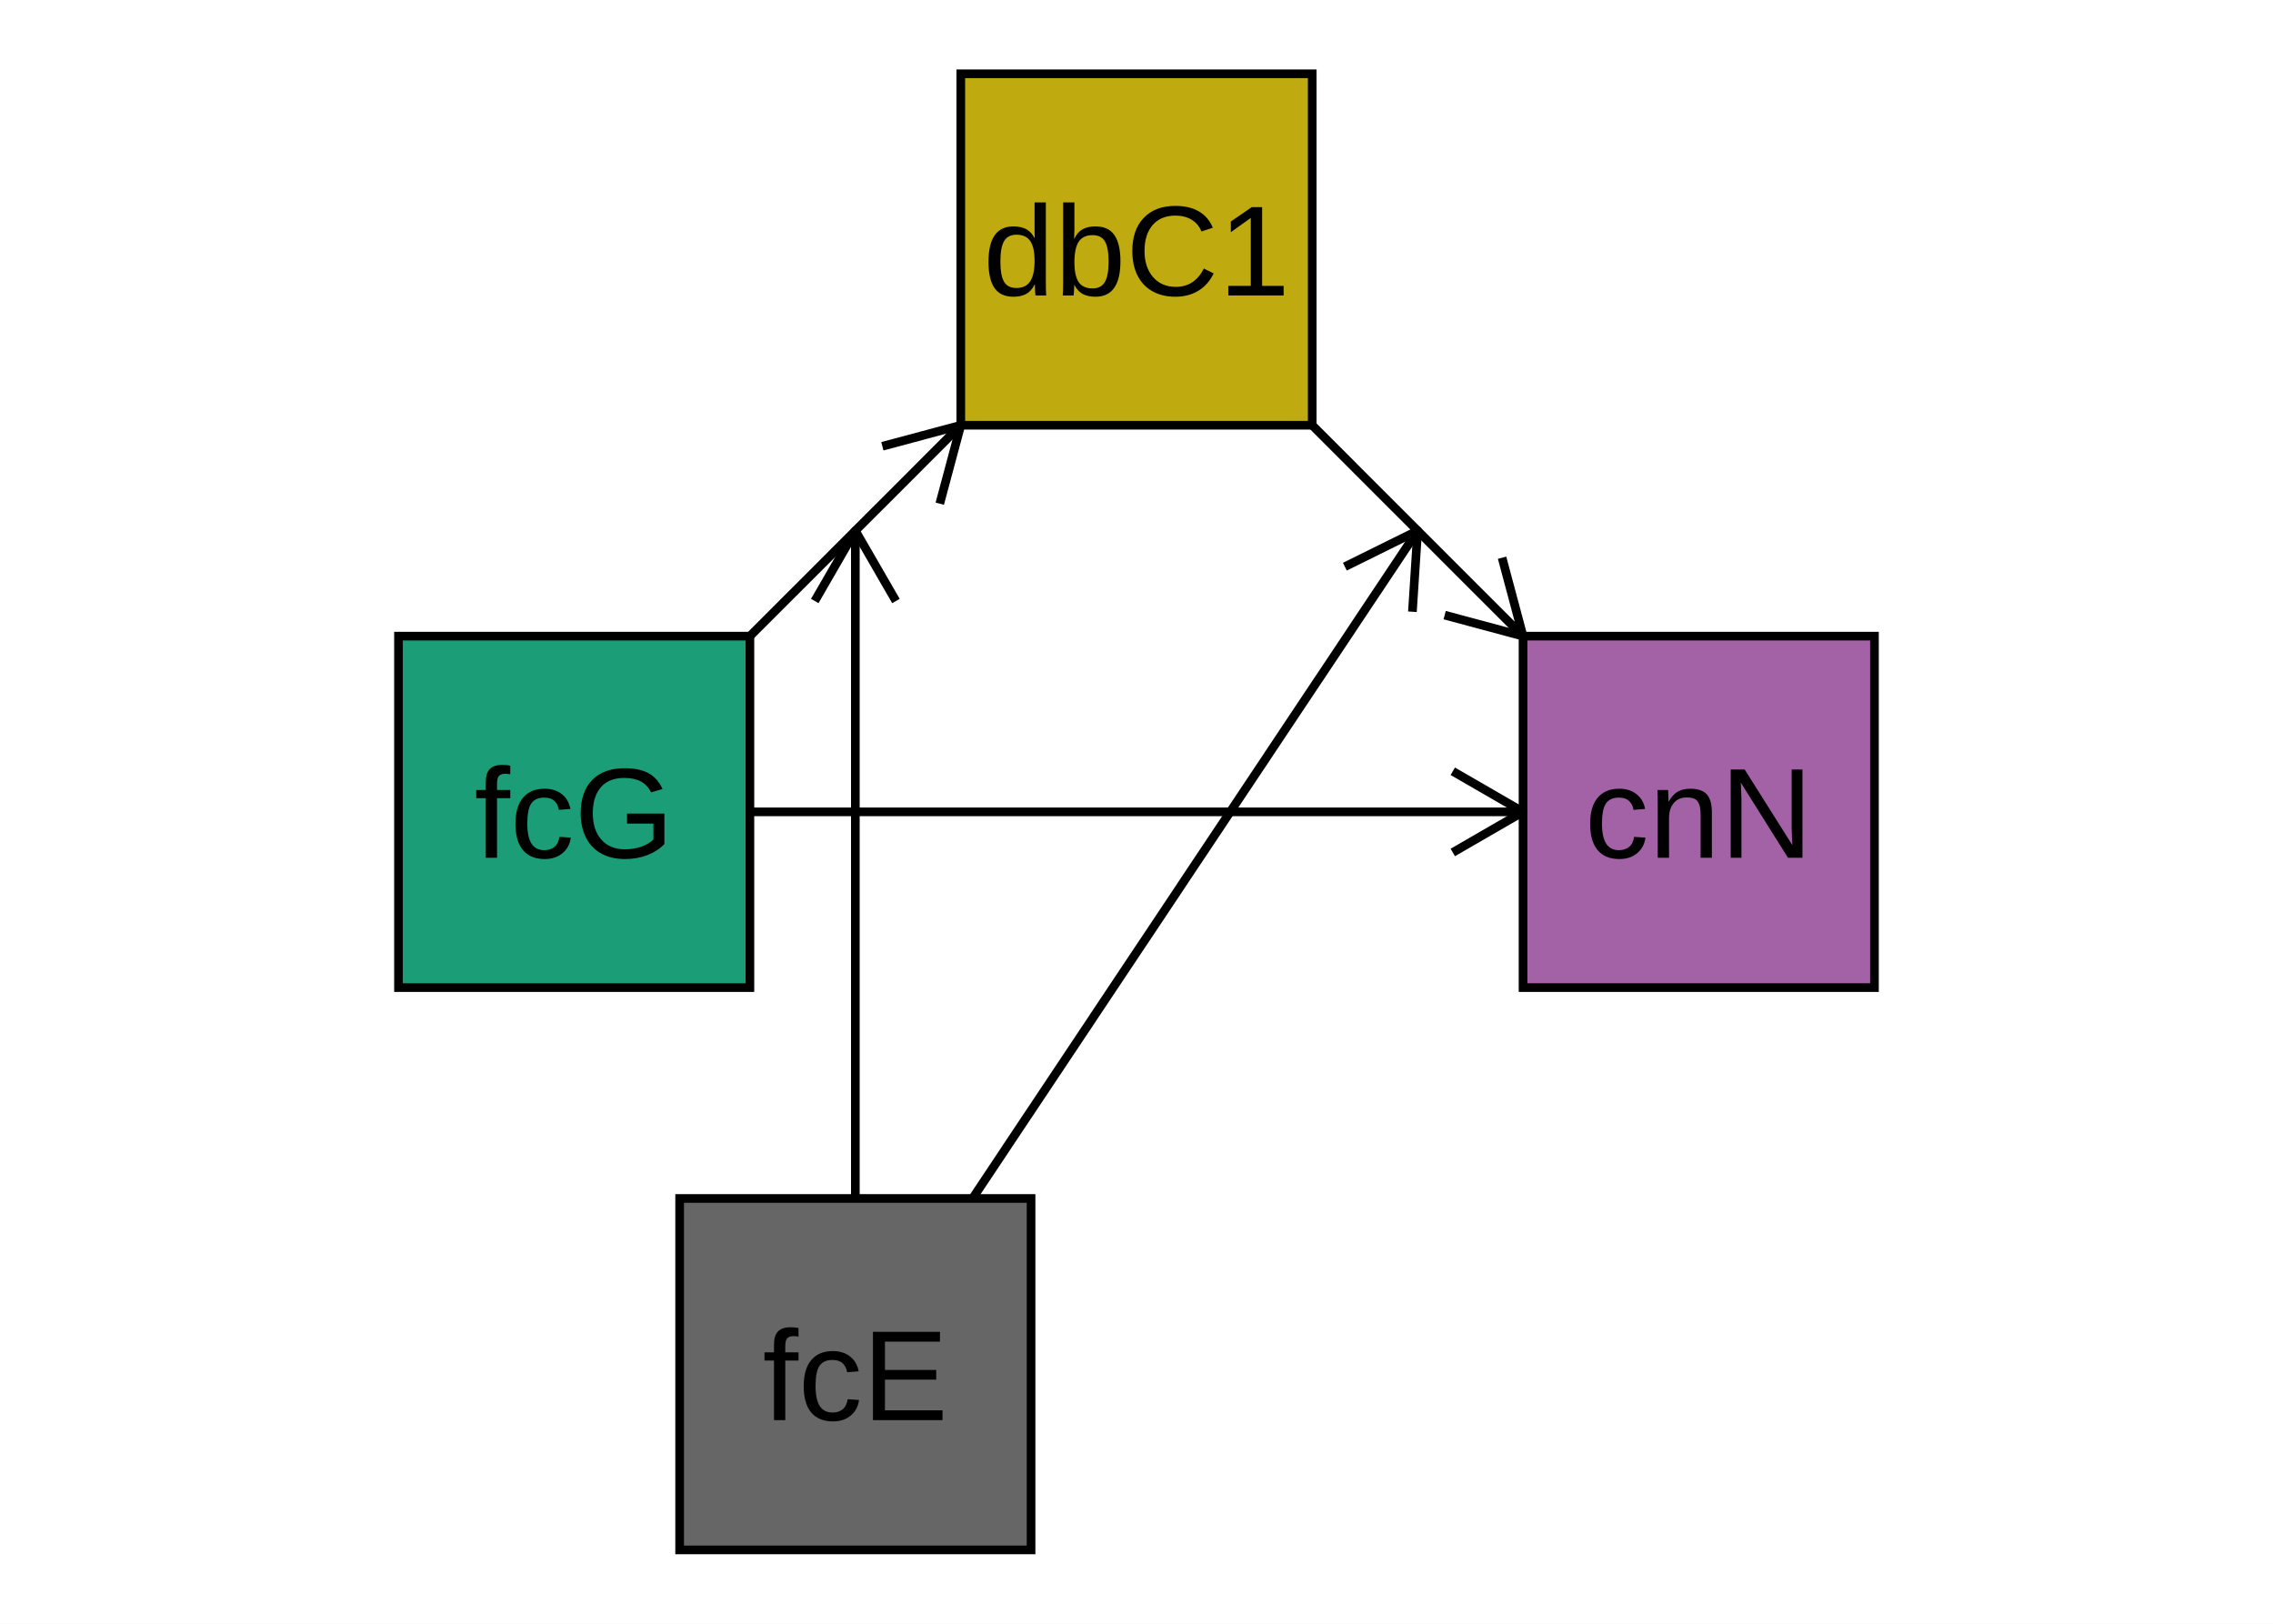
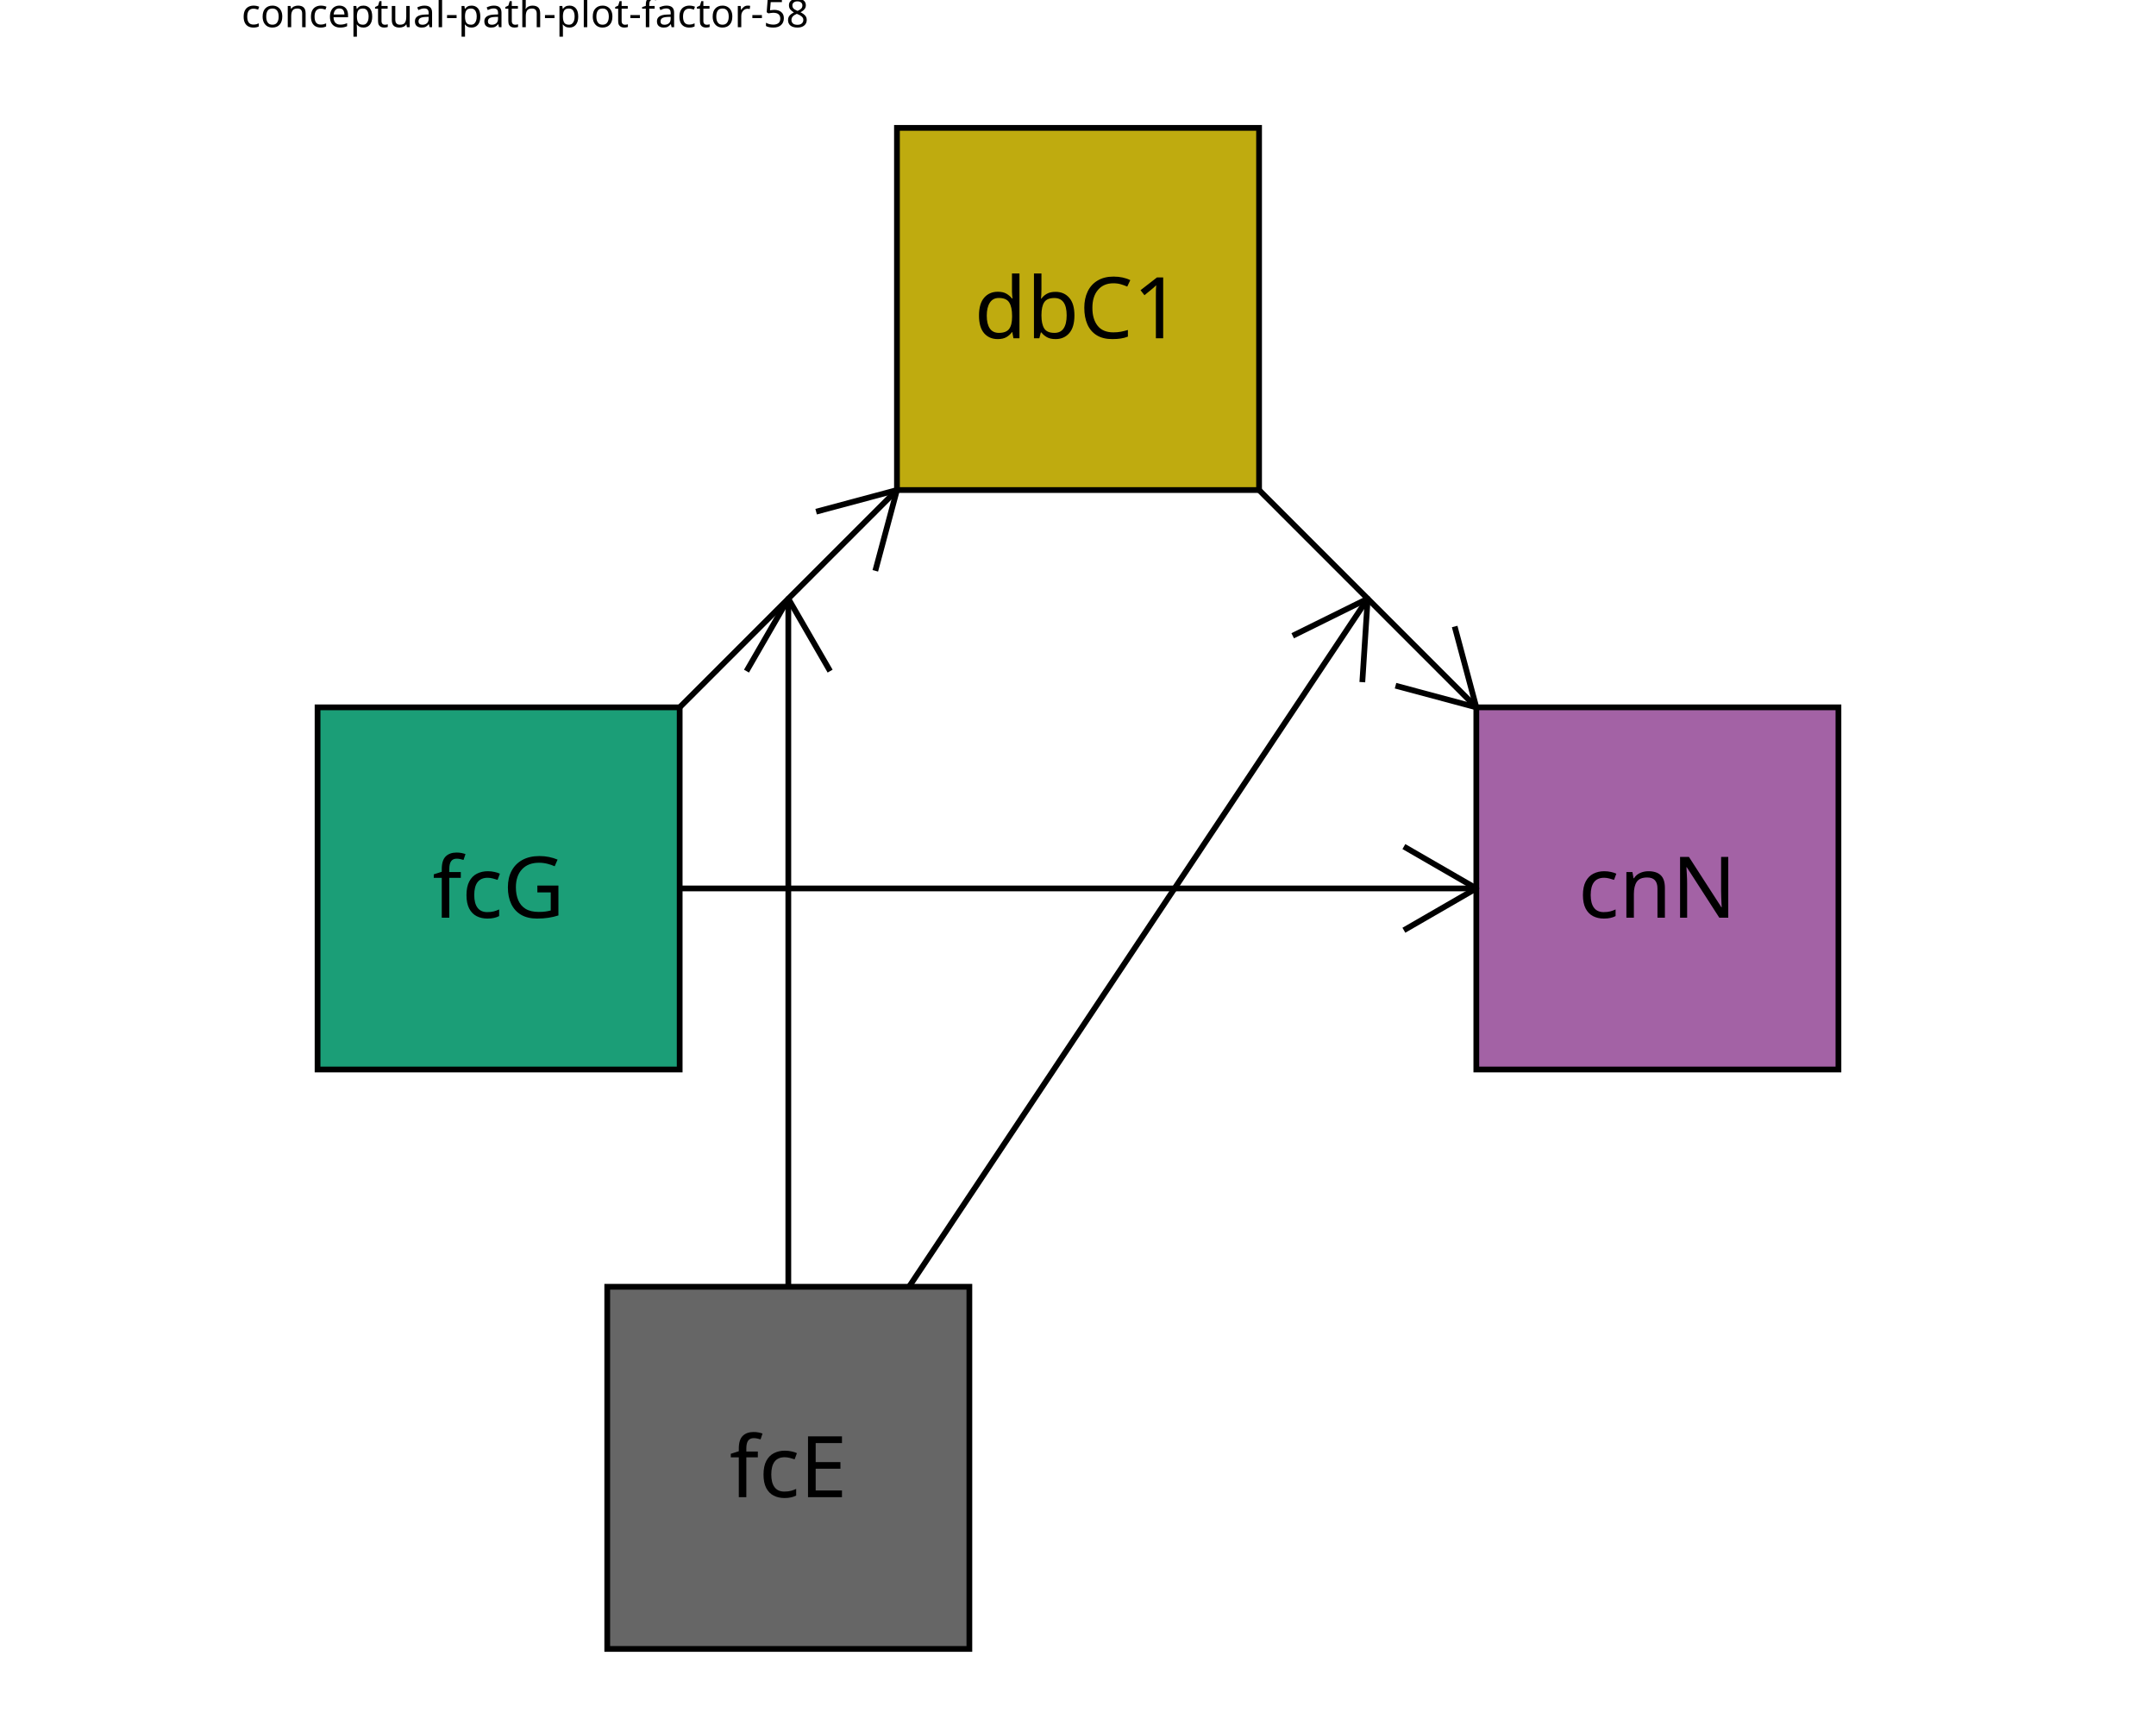
- <svg xmlns="http://www.w3.org/2000/svg" width="504.00pt" height="360.00pt" viewBox="0 0 504.00 360.00">
-   <g class="svglite">
-     <defs>
-       <style type="text/css">
+ <svg xmlns="http://www.w3.org/2000/svg" class="svglite" data-engine-version="2.0" width="720.00pt" height="576.00pt" viewBox="0 0 720.00 576.00">
+   <defs>
+     <style type="text/css">
    .svglite line, .svglite polyline, .svglite polygon, .svglite path, .svglite rect, .svglite circle {
      fill: none;
      stroke: #000000;
      stroke-linecap: round;
      stroke-linejoin: round;
      stroke-miterlimit: 10.00;
    }
-     .svglite text {
-       white-space: pre;
-     }
-     .svglite g.glyphgroup path {
-       fill: inherit;
-       stroke: none;
-     }
  </style>
-     </defs>
-     <rect width="100%" height="100%" style="stroke: none; fill: #FFFFFF;" />
-     <defs>
-       <clipPath id="cpMC4wMHw1MDQuMDB8MC4wMHwzNjAuMDA=">
-         <rect x="0.00" y="0.00" width="504.00" height="360.00" />
-       </clipPath>
-     </defs>
-     <g clip-path="url(#cpMC4wMHw1MDQuMDB8MC4wMHwzNjAuMDA=)">
+   </defs>
+   <rect width="100%" height="100%" style="stroke: none; fill: #FFFFFF;" />
+   <defs>
+     <clipPath id="cpMC4wMHw3MjAuMDB8MC4wMHw1NzYuMDA=">
+       <rect x="0.00" y="0.00" width="720.00" height="576.00" />
+     </clipPath>
+   </defs>
+   <g clip-path="url(#cpMC4wMHw3MjAuMDB8MC4wMHw1NzYuMDA=)">
</g>
-     <defs>
-       <clipPath id="cpNzIuMDB8NDMyLjAwfDAuMDB8MzYwLjAw">
-         <rect x="72.00" y="0.00" width="360.00" height="360.00" />
-       </clipPath>
-     </defs>
-     <g clip-path="url(#cpNzIuMDB8NDMyLjAwfDAuMDB8MzYwLjAw)">
-       <rect x="72.00" y="0.00" width="360.00" height="360.00" style="stroke-width: 10.67; stroke: none;" />
-     </g>
-     <g clip-path="url(#cpMC4wMHw1MDQuMDB8MC4wMHwzNjAuMDA=)">
+   <defs>
+     <clipPath id="cpODAuNjV8NjM5LjM1fDAuMDB8NTc2LjAw">
+       <rect x="80.65" y="0.00" width="558.70" height="576.00" />
+     </clipPath>
+   </defs>
+   <g clip-path="url(#cpODAuNjV8NjM5LjM1fDAuMDB8NTc2LjAw)">
+     <rect x="80.65" y="0.00" width="558.70" height="576.00" style="stroke-width: 10.67; stroke: none;" />
+   </g>
+   <g clip-path="url(#cpMC4wMHw3MjAuMDB8MC4wMHw1NzYuMDA=)">
</g>
-     <g clip-path="url(#cpNzIuMDB8NDMyLjAwfDAuMDB8MzYwLjAw)">
-       <rect x="72.00" y="0.00" width="360.00" height="360.00" style="stroke-width: 10.67; stroke: none;" />
-       <rect x="88.36" y="141.04" width="77.92" height="77.92" style="stroke-width: 1.92; stroke-linecap: butt; stroke-linejoin: miter; fill: #1B9E77;" />
-       <rect x="337.71" y="141.04" width="77.92" height="77.92" style="stroke-width: 1.92; stroke-linecap: butt; stroke-linejoin: miter; fill: #A362A5;" />
-       <rect x="213.04" y="16.36" width="77.92" height="77.92" style="stroke-width: 1.92; stroke-linecap: butt; stroke-linejoin: miter; fill: #BFAB0F;" />
-       <rect x="150.70" y="265.71" width="77.92" height="77.92" style="stroke-width: 1.92; stroke-linecap: butt; stroke-linejoin: miter; fill: #666666;" />
-       <rect x="150.70" y="78.70" width="77.92" height="77.92" style="stroke-width: 1.92; stroke: none; stroke-linecap: butt; stroke-linejoin: miter;" />
-       <rect x="275.38" y="78.70" width="77.92" height="77.92" style="stroke-width: 1.92; stroke: none; stroke-linecap: butt; stroke-linejoin: miter;" />
-       <polyline points="166.29,180.00 167.62,180.00 170.14,180.00 172.66,180.00 175.18,180.00 177.70,180.00 180.22,180.00 182.74,180.00 185.25,180.00 187.77,180.00 190.29,180.00 192.81,180.00 195.33,180.00 197.85,180.00 200.37,180.00 202.89,180.00 205.40,180.00 207.92,180.00 210.44,180.00 212.96,180.00 215.48,180.00 218.00,180.00 220.52,180.00 223.04,180.00 225.55,180.00 228.07,180.00 230.59,180.00 233.11,180.00 235.63,180.00 238.15,180.00 240.67,180.00 243.18,180.00 245.70,180.00 248.22,180.00 250.74,180.00 253.26,180.00 255.78,180.00 258.30,180.00 260.82,180.00 263.33,180.00 265.85,180.00 268.37,180.00 270.89,180.00 273.41,180.00 275.93,180.00 278.45,180.00 280.96,180.00 283.48,180.00 286.00,180.00 288.52,180.00 291.04,180.00 293.56,180.00 296.08,180.00 298.60,180.00 301.11,180.00 303.63,180.00 306.15,180.00 308.67,180.00 311.19,180.00 313.71,180.00 316.23,180.00 318.75,180.00 321.26,180.00 323.78,180.00 326.30,180.00 328.82,180.00 331.34,180.00 333.86,180.00 336.38,180.00 337.71,180.00 " style="stroke-width: 1.92; stroke-linecap: butt;" />
-       <polyline points="322.13,189.00 337.71,180.00 322.13,171.00 " style="stroke-width: 1.92; stroke-linecap: butt;" />
-       <polyline points="166.29,141.04 166.36,140.96 167.62,139.70 168.88,138.44 170.14,137.18 171.40,135.92 172.66,134.66 173.92,133.40 175.18,132.14 176.44,130.89 177.70,129.63 178.96,128.37 180.22,127.11 181.48,125.85 182.74,124.59 184.00,123.33 185.25,122.07 186.51,120.81 187.77,119.55 189.03,118.29 190.29,117.03 191.55,115.77 192.81,114.51 194.07,113.25 195.33,112.00 196.59,110.74 197.85,109.48 199.11,108.22 200.37,106.96 201.63,105.70 202.89,104.44 204.14,103.18 205.40,101.92 206.66,100.66 207.92,99.40 209.18,98.14 210.44,96.88 211.70,95.62 212.96,94.36 213.04,94.29 " style="stroke-width: 1.92; stroke-linecap: butt;" />
-       <polyline points="208.38,111.67 213.04,94.29 195.65,98.94 " style="stroke-width: 1.92; stroke-linecap: butt;" />
-       <polyline points="290.96,94.29 291.04,94.36 292.30,95.62 293.56,96.88 294.82,98.14 296.08,99.40 297.34,100.66 298.60,101.92 299.86,103.18 301.11,104.44 302.37,105.70 303.63,106.96 304.89,108.22 306.15,109.48 307.41,110.74 308.67,112.00 309.93,113.25 311.19,114.51 312.45,115.77 313.71,117.03 314.97,118.29 316.23,119.55 317.49,120.81 318.75,122.07 320.00,123.33 321.26,124.59 322.52,125.85 323.78,127.11 325.04,128.37 326.30,129.63 327.56,130.89 328.82,132.14 330.08,133.40 331.34,134.66 332.60,135.92 333.86,137.18 335.12,138.44 336.38,139.70 337.64,140.96 337.71,141.04 " style="stroke-width: 1.92; stroke-linecap: butt;" />
-       <polyline points="320.33,136.38 337.71,141.04 333.06,123.65 " style="stroke-width: 1.92; stroke-linecap: butt;" />
-       <polyline points="189.66,265.71 189.66,265.01 189.66,263.12 189.66,261.23 189.66,259.34 189.66,257.45 189.66,255.56 189.66,253.67 189.66,251.78 189.66,249.89 189.66,248.00 189.66,246.12 189.66,244.23 189.66,242.34 189.66,240.45 189.66,238.56 189.66,236.67 189.66,234.78 189.66,232.89 189.66,231.00 189.66,229.11 189.66,227.23 189.66,225.34 189.66,223.45 189.66,221.56 189.66,219.67 189.66,217.78 189.66,215.89 189.66,214.00 189.66,212.11 189.66,210.22 189.66,208.34 189.66,206.45 189.66,204.56 189.66,202.67 189.66,200.78 189.66,198.89 189.66,197.00 189.66,195.11 189.66,193.22 189.66,191.33 189.66,189.45 189.66,187.56 189.66,185.67 189.66,183.78 189.66,181.89 189.66,180.00 189.66,178.11 189.66,176.22 189.66,174.33 189.66,172.44 189.66,170.55 189.66,168.67 189.66,166.78 189.66,164.89 189.66,163.00 189.66,161.11 189.66,159.22 189.66,157.33 189.66,155.44 189.66,153.55 189.66,151.66 189.66,149.78 189.66,147.89 189.66,146.00 189.66,144.11 189.66,142.22 189.66,140.33 189.66,138.44 189.66,136.55 189.66,134.66 189.66,132.77 189.66,130.89 189.66,129.00 189.66,127.11 189.66,125.22 189.66,123.33 189.66,121.44 189.66,119.55 189.66,117.66 " style="stroke-width: 1.92; stroke-linecap: butt;" />
-       <polyline points="198.66,133.25 189.66,117.66 180.66,133.25 " style="stroke-width: 1.92; stroke-linecap: butt;" />
-       <polyline points="215.64,265.71 216.11,265.01 217.37,263.12 218.63,261.23 219.89,259.34 221.15,257.45 222.41,255.56 223.66,253.67 224.92,251.78 226.18,249.89 227.44,248.00 228.70,246.12 229.96,244.23 231.22,242.34 232.48,240.45 233.74,238.56 235.00,236.67 236.26,234.78 237.52,232.89 238.78,231.00 240.04,229.11 241.30,227.23 242.55,225.34 243.81,223.45 245.07,221.56 246.33,219.67 247.59,217.78 248.85,215.89 250.11,214.00 251.37,212.11 252.63,210.22 253.89,208.34 255.15,206.45 256.41,204.56 257.67,202.67 258.93,200.78 260.19,198.89 261.45,197.00 262.70,195.11 263.96,193.22 265.22,191.33 266.48,189.45 267.74,187.56 269.00,185.67 270.26,183.78 271.52,181.89 272.78,180.00 274.04,178.11 275.30,176.22 276.56,174.33 277.82,172.44 279.08,170.55 280.34,168.67 281.59,166.78 282.85,164.89 284.11,163.00 285.37,161.11 286.63,159.22 287.89,157.33 289.15,155.44 290.41,153.55 291.67,151.66 292.93,149.78 294.19,147.89 295.45,146.00 296.71,144.11 297.97,142.22 299.23,140.33 300.48,138.44 301.74,136.55 303.00,134.66 304.26,132.77 305.52,130.89 306.78,129.00 308.04,127.11 309.30,125.22 310.56,123.33 311.82,121.44 313.08,119.55 314.34,117.66 " style="stroke-width: 1.92; stroke-linecap: butt;" />
-       <polyline points="313.18,135.63 314.34,117.66 298.20,125.64 " style="stroke-width: 1.92; stroke-linecap: butt;" />
-       <text x="127.32" y="190.18" text-anchor="middle" style="font-size: 28.45px; font-family: &quot;Arial&quot;;" textLength="44.25px" lengthAdjust="spacingAndGlyphs">fcG</text>
-       <text x="376.68" y="190.18" text-anchor="middle" style="font-size: 28.45px; font-family: &quot;Arial&quot;;" textLength="50.56px" lengthAdjust="spacingAndGlyphs">cnN</text>
-       <text x="252.00" y="65.51" text-anchor="middle" style="font-size: 28.45px; font-family: &quot;Arial&quot;;" textLength="67.97px" lengthAdjust="spacingAndGlyphs">dbC1</text>
-       <text x="189.66" y="314.86" text-anchor="middle" style="font-size: 28.45px; font-family: &quot;Arial&quot;;" textLength="41.09px" lengthAdjust="spacingAndGlyphs">fcE</text>
-     </g>
-     <g clip-path="url(#cpMC4wMHw1MDQuMDB8MC4wMHwzNjAuMDA=)">
- </g>
+   <defs>
+     <clipPath id="cpODAuNjV8NjM5LjM1fDE3LjMwfDU3Ni4wMA==">
+       <rect x="80.65" y="17.30" width="558.70" height="558.70" />
+     </clipPath>
+   </defs>
+   <g clip-path="url(#cpODAuNjV8NjM5LjM1fDE3LjMwfDU3Ni4wMA==)">
+     <rect x="80.65" y="17.30" width="558.70" height="558.70" style="stroke-width: 10.67; stroke: none;" />
+     <rect x="106.05" y="236.19" width="120.93" height="120.93" style="stroke-width: 1.92; stroke-linecap: butt; stroke-linejoin: miter; fill: #1B9E77;" />
+     <rect x="493.02" y="236.19" width="120.93" height="120.93" style="stroke-width: 1.92; stroke-linecap: butt; stroke-linejoin: miter; fill: #A362A5;" />
+     <rect x="299.54" y="42.70" width="120.93" height="120.93" style="stroke-width: 1.92; stroke-linecap: butt; stroke-linejoin: miter; fill: #BFAB0F;" />
+     <rect x="202.79" y="429.67" width="120.93" height="120.93" style="stroke-width: 1.92; stroke-linecap: butt; stroke-linejoin: miter; fill: #666666;" />
+     <rect x="202.79" y="139.44" width="120.93" height="120.93" style="stroke-width: 1.92; stroke: none; stroke-linecap: butt; stroke-linejoin: miter;" />
+     <rect x="396.28" y="139.44" width="120.93" height="120.93" style="stroke-width: 1.92; stroke: none; stroke-linecap: butt; stroke-linejoin: miter;" />
+     <polyline points="226.98,296.65 229.05,296.65 232.96,296.65 236.87,296.65 240.78,296.65 244.69,296.65 248.60,296.65 252.51,296.65 256.42,296.65 260.32,296.65 264.23,296.65 268.14,296.65 272.05,296.65 275.96,296.65 279.87,296.65 283.78,296.65 287.69,296.65 291.60,296.65 295.50,296.65 299.41,296.65 303.32,296.65 307.23,296.65 311.14,296.65 315.05,296.65 318.96,296.65 322.87,296.65 326.77,296.65 330.68,296.65 334.59,296.65 338.50,296.65 342.41,296.65 346.32,296.65 350.23,296.65 354.14,296.65 358.05,296.65 361.95,296.65 365.86,296.65 369.77,296.65 373.68,296.65 377.59,296.65 381.50,296.65 385.41,296.65 389.32,296.65 393.23,296.65 397.13,296.65 401.04,296.65 404.95,296.65 408.86,296.65 412.77,296.65 416.68,296.65 420.59,296.65 424.50,296.65 428.40,296.65 432.31,296.65 436.22,296.65 440.13,296.65 444.04,296.65 447.95,296.65 451.86,296.65 455.77,296.65 459.68,296.65 463.58,296.65 467.49,296.65 471.40,296.65 475.31,296.65 479.22,296.65 483.13,296.65 487.04,296.65 490.95,296.65 493.02,296.65 " style="stroke-width: 1.92; stroke-linecap: butt;" />
+     <polyline points="468.83,310.62 493.02,296.65 468.83,282.68 " style="stroke-width: 1.92; stroke-linecap: butt;" />
+     <polyline points="226.98,236.19 227.10,236.06 229.05,234.11 231.01,232.16 232.96,230.20 234.92,228.25 236.87,226.29 238.83,224.34 240.78,222.38 242.73,220.43 244.69,218.48 246.64,216.52 248.60,214.57 250.55,212.61 252.51,210.66 254.46,208.70 256.42,206.75 258.37,204.79 260.32,202.84 262.28,200.89 264.23,198.93 266.19,196.98 268.14,195.02 270.10,193.07 272.05,191.11 274.01,189.16 275.96,187.20 277.91,185.25 279.87,183.30 281.82,181.34 283.78,179.39 285.73,177.43 287.69,175.48 289.64,173.52 291.60,171.57 293.55,169.61 295.50,167.66 297.46,165.71 299.41,163.75 299.54,163.63 " style="stroke-width: 1.92; stroke-linecap: butt;" />
+     <polyline points="292.31,190.61 299.54,163.63 272.55,170.86 " style="stroke-width: 1.92; stroke-linecap: butt;" />
+     <polyline points="420.46,163.63 420.59,163.75 422.54,165.71 424.50,167.66 426.45,169.61 428.40,171.57 430.36,173.52 432.31,175.48 434.27,177.43 436.22,179.39 438.18,181.34 440.13,183.30 442.09,185.25 444.04,187.20 445.99,189.16 447.95,191.11 449.90,193.07 451.86,195.02 453.81,196.98 455.77,198.93 457.72,200.89 459.68,202.84 461.63,204.79 463.58,206.75 465.54,208.70 467.49,210.66 469.45,212.61 471.40,214.57 473.36,216.52 475.31,218.48 477.27,220.43 479.22,222.38 481.17,224.34 483.13,226.29 485.08,228.25 487.04,230.20 488.99,232.16 490.95,234.11 492.90,236.06 493.02,236.19 " style="stroke-width: 1.92; stroke-linecap: butt;" />
+     <polyline points="466.04,228.96 493.02,236.19 485.79,209.20 " style="stroke-width: 1.92; stroke-linecap: butt;" />
+     <polyline points="263.26,429.67 263.26,428.58 263.26,425.64 263.26,422.71 263.26,419.78 263.26,416.85 263.26,413.92 263.26,410.99 263.26,408.05 263.26,405.12 263.26,402.19 263.26,399.26 263.26,396.33 263.26,393.40 263.26,390.46 263.26,387.53 263.26,384.60 263.26,381.67 263.26,378.74 263.26,375.81 263.26,372.87 263.26,369.94 263.26,367.01 263.26,364.08 263.26,361.15 263.26,358.22 263.26,355.28 263.26,352.35 263.26,349.42 263.26,346.49 263.26,343.56 263.26,340.63 263.26,337.69 263.26,334.76 263.26,331.83 263.26,328.90 263.26,325.97 263.26,323.04 263.26,320.11 263.26,317.17 263.26,314.24 263.26,311.31 263.26,308.38 263.26,305.45 263.26,302.52 263.26,299.58 263.26,296.65 263.26,293.72 263.26,290.79 263.26,287.86 263.26,284.93 263.26,281.99 263.26,279.06 263.26,276.13 263.26,273.20 263.26,270.27 263.26,267.34 263.26,264.40 263.26,261.47 263.26,258.54 263.26,255.61 263.26,252.68 263.26,249.75 263.26,246.81 263.26,243.88 263.26,240.95 263.26,238.02 263.26,235.09 263.26,232.16 263.26,229.22 263.26,226.29 263.26,223.36 263.26,220.43 263.26,217.50 263.26,214.57 263.26,211.63 263.26,208.70 263.26,205.77 263.26,202.84 263.26,199.91 " style="stroke-width: 1.92; stroke-linecap: butt;" />
+     <polyline points="277.22,224.10 263.26,199.91 249.29,224.10 " style="stroke-width: 1.92; stroke-linecap: butt;" />
+     <polyline points="303.57,429.67 304.30,428.58 306.25,425.64 308.21,422.71 310.16,419.78 312.12,416.85 314.07,413.92 316.03,410.99 317.98,408.05 319.93,405.12 321.89,402.19 323.84,399.26 325.80,396.33 327.75,393.40 329.71,390.46 331.66,387.53 333.62,384.60 335.57,381.67 337.52,378.74 339.48,375.81 341.43,372.87 343.39,369.94 345.34,367.01 347.30,364.08 349.25,361.15 351.21,358.22 353.16,355.28 355.11,352.35 357.07,349.42 359.02,346.49 360.98,343.56 362.93,340.63 364.89,337.69 366.84,334.76 368.79,331.83 370.75,328.90 372.70,325.97 374.66,323.04 376.61,320.11 378.57,317.17 380.52,314.24 382.48,311.31 384.43,308.38 386.38,305.45 388.34,302.52 390.29,299.58 392.25,296.65 394.20,293.72 396.16,290.79 398.11,287.86 400.07,284.93 402.02,281.99 403.97,279.06 405.93,276.13 407.88,273.20 409.84,270.27 411.79,267.34 413.75,264.40 415.70,261.47 417.66,258.54 419.61,255.61 421.56,252.68 423.52,249.75 425.47,246.81 427.43,243.88 429.38,240.95 431.34,238.02 433.29,235.09 435.25,232.16 437.20,229.22 439.15,226.29 441.11,223.36 443.06,220.43 445.02,217.50 446.97,214.57 448.93,211.63 450.88,208.70 452.84,205.77 454.79,202.84 456.74,199.91 " style="stroke-width: 1.92; stroke-linecap: butt;" />
+     <polyline points="454.95,227.78 456.74,199.91 431.70,212.29 " style="stroke-width: 1.92; stroke-linecap: butt;" />
+     <text x="166.51" y="306.44" text-anchor="middle" style="font-size: 28.45px; font-family: sans;" textLength="44.28px" lengthAdjust="spacingAndGlyphs">fcG</text>
+     <text x="553.49" y="306.44" text-anchor="middle" style="font-size: 28.45px; font-family: sans;" textLength="50.62px" lengthAdjust="spacingAndGlyphs">cnN</text>
+     <text x="360.00" y="112.95" text-anchor="middle" style="font-size: 28.45px; font-family: sans;" textLength="68.03px" lengthAdjust="spacingAndGlyphs">dbC1</text>
+     <text x="263.26" y="499.93" text-anchor="middle" style="font-size: 28.45px; font-family: sans;" textLength="41.13px" lengthAdjust="spacingAndGlyphs">fcE</text>
+   </g>
+   <g clip-path="url(#cpMC4wMHw3MjAuMDB8MC4wMHw1NzYuMDA=)">
+     <text x="80.65" y="9.08" style="font-size: 13.20px; font-family: sans;" textLength="176.12px" lengthAdjust="spacingAndGlyphs">conceptual-path-plot-factor-58</text>
  </g>
</svg>
